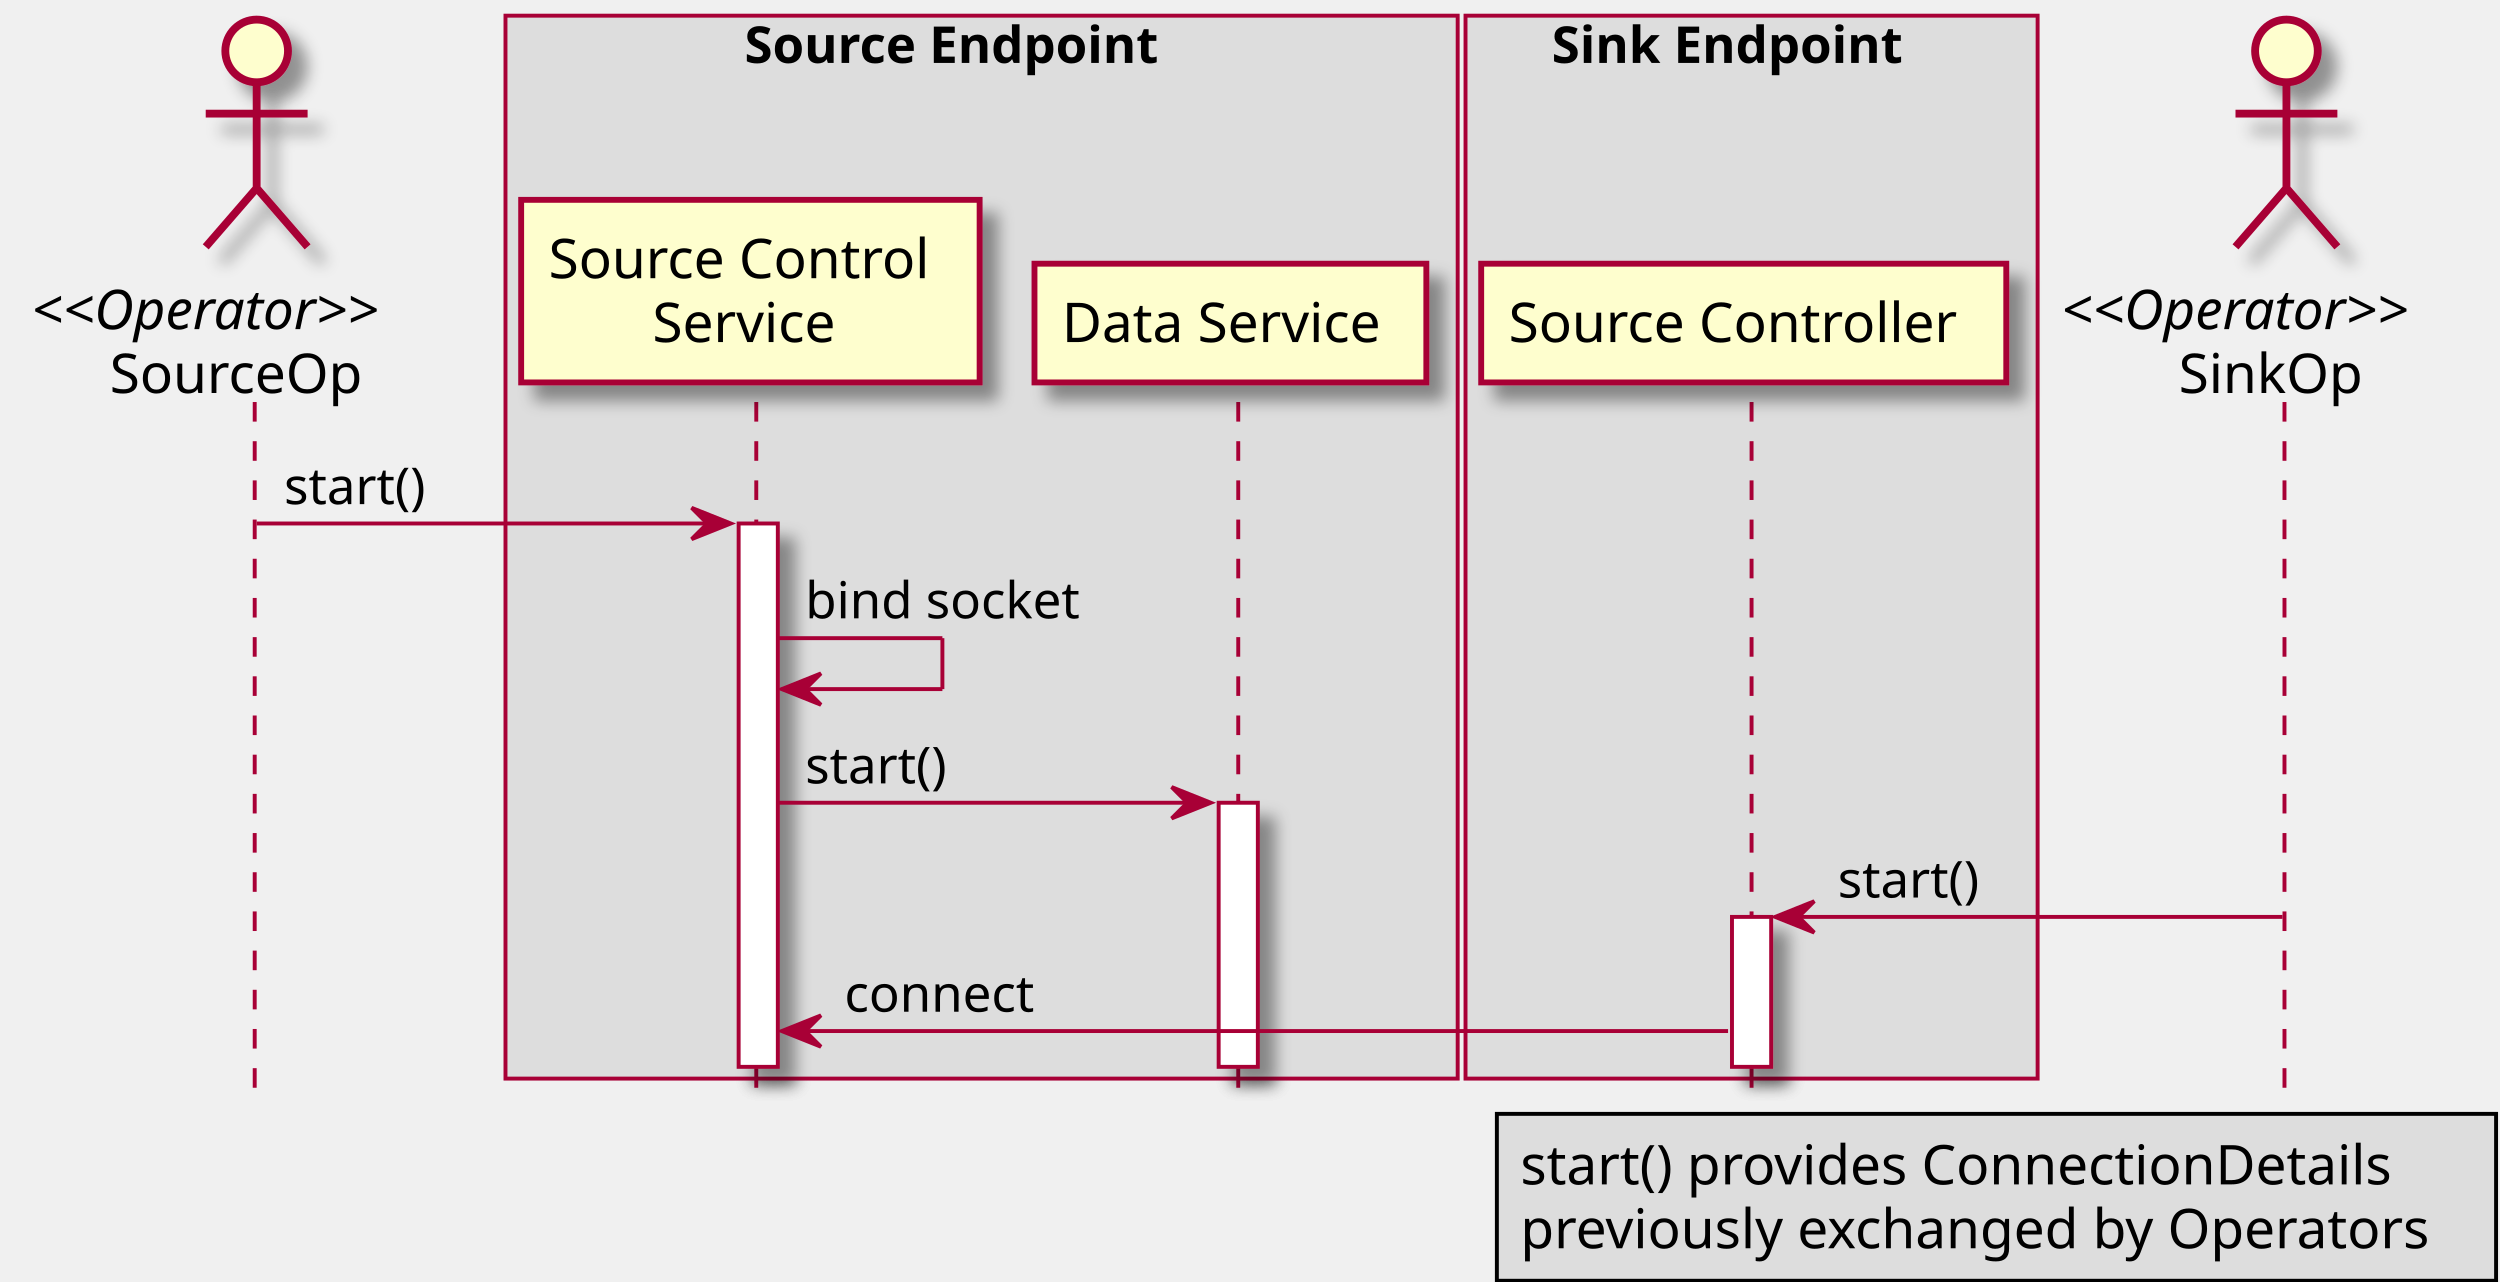
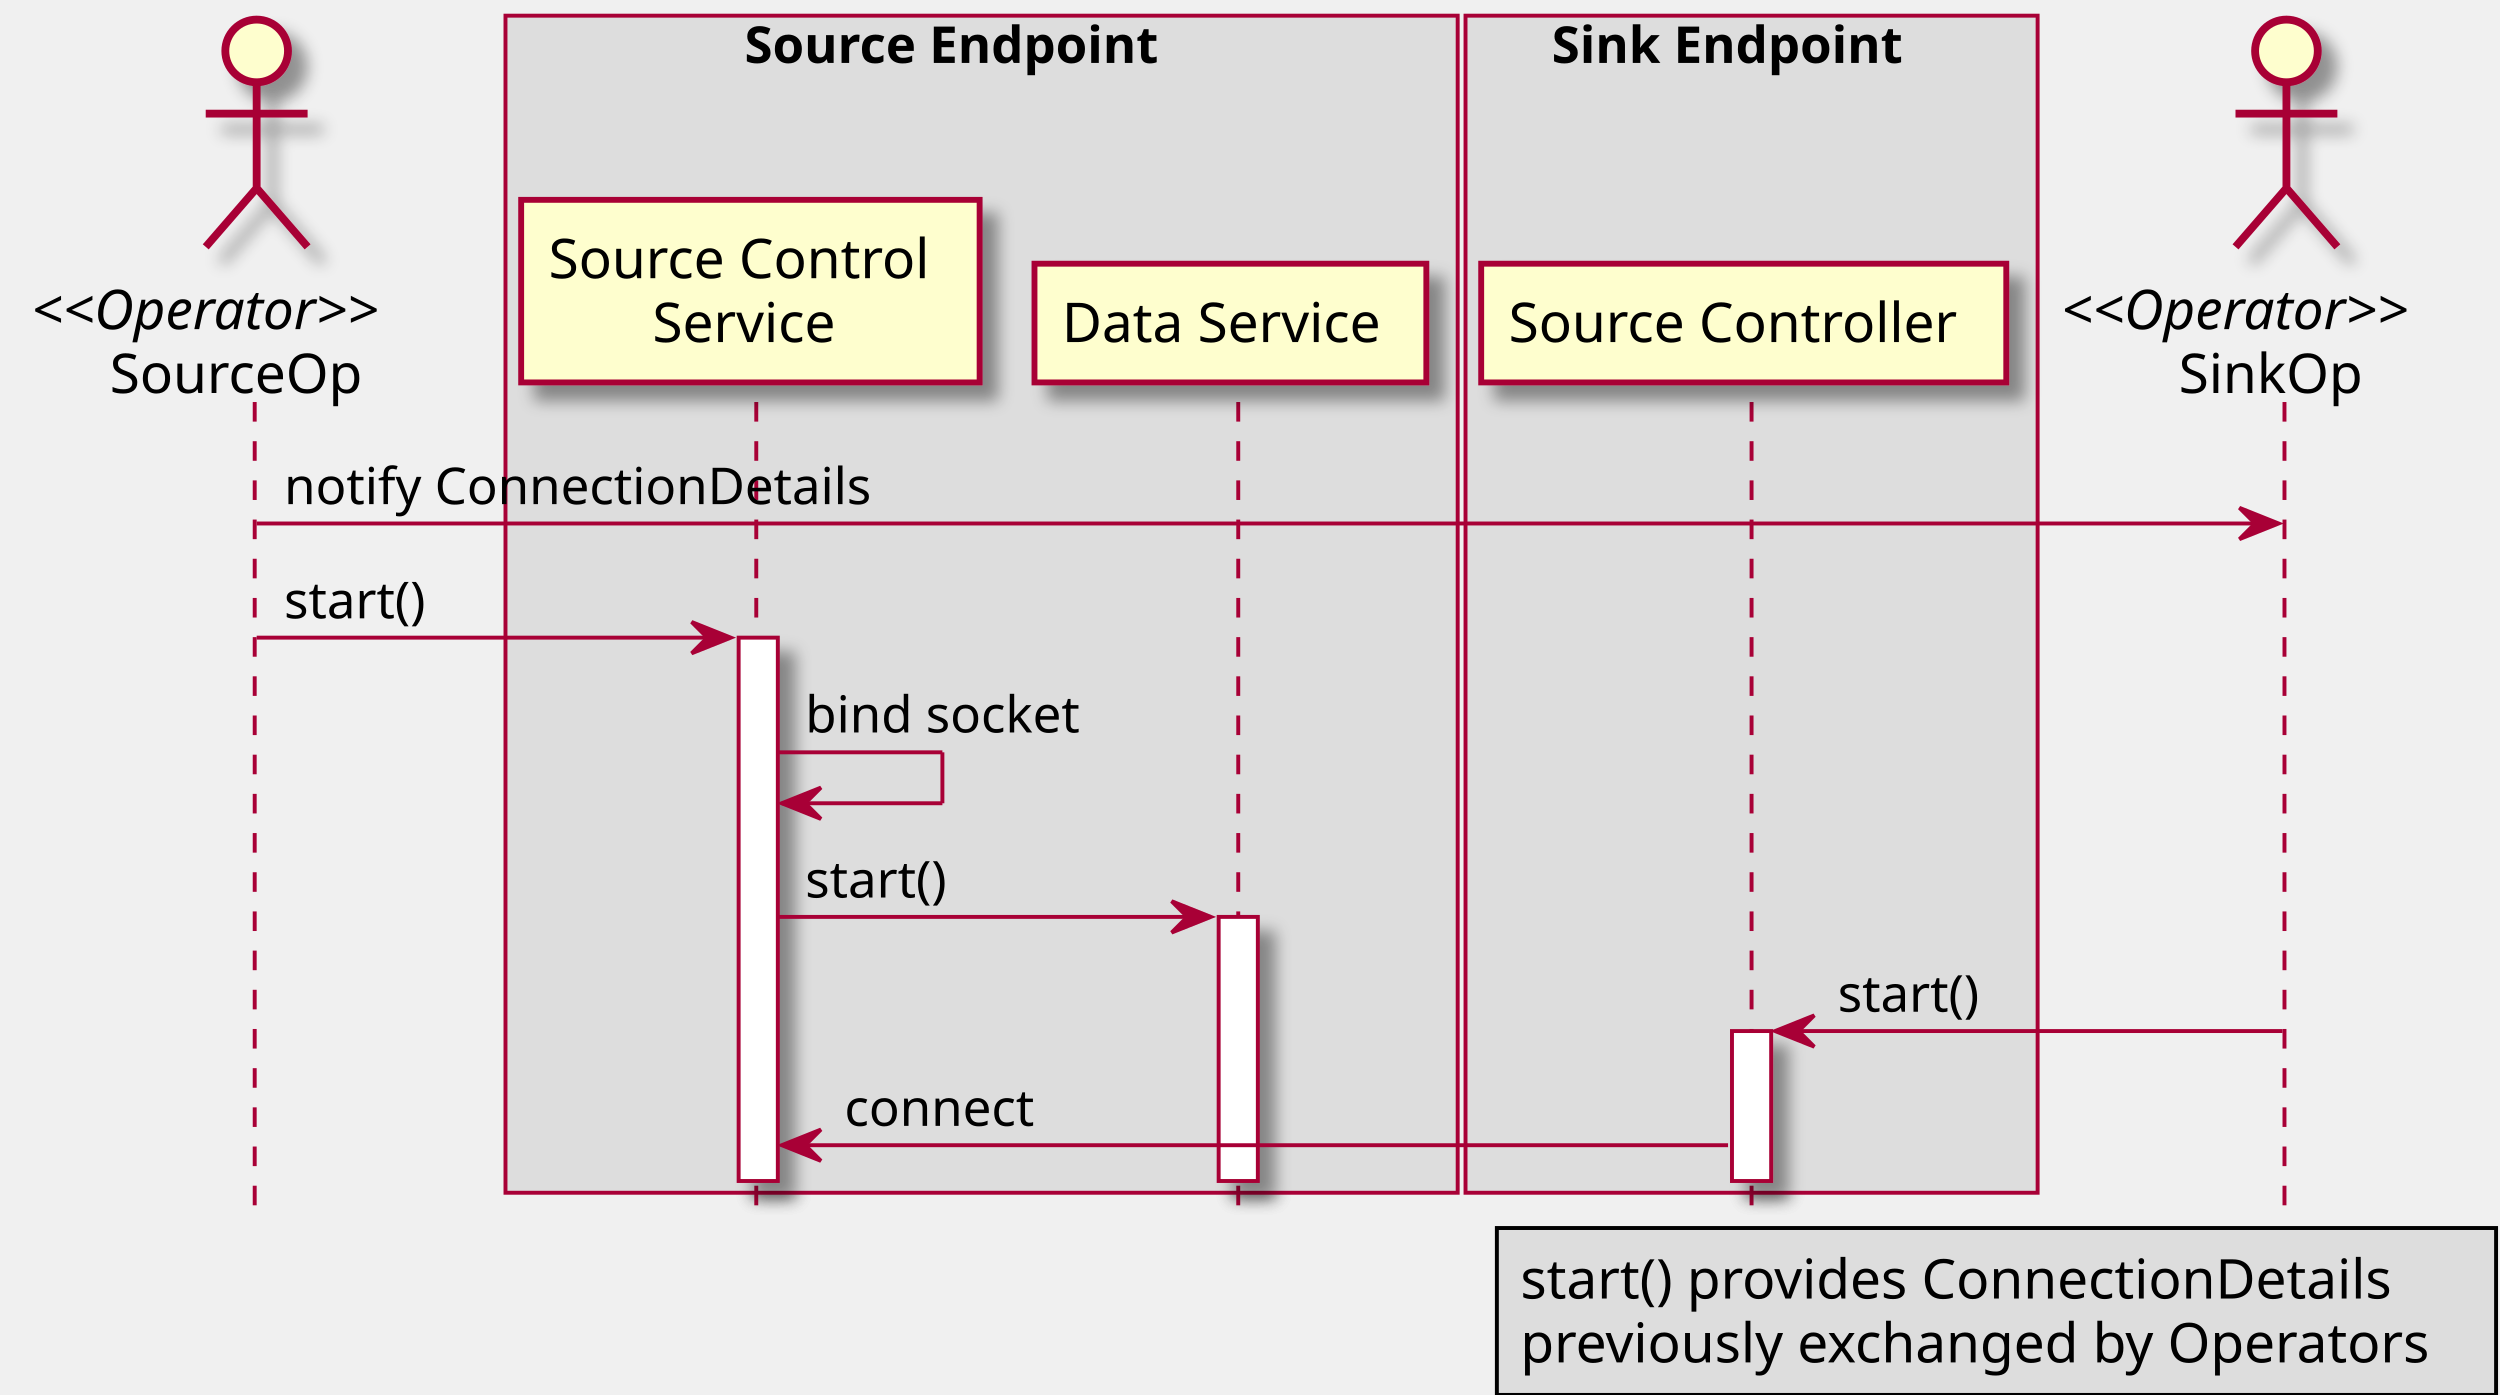
- <svg xmlns="http://www.w3.org/2000/svg" height="327pt" style="width:638px;height:327px;" version="1.1" viewBox="0 0 638 327" width="638pt">
+ <svg xmlns="http://www.w3.org/2000/svg" height="356pt" style="width:638px;height:356px;" version="1.1" viewBox="0 0 638 356" width="638pt">
  <defs>
    <filter height="300%" id="f1" width="300%" x="-1" y="-1">
      <feGaussianBlur result="blurOut" stdDeviation="2.0" />
      <feColorMatrix in="blurOut" result="blurOut2" type="matrix" values="0 0 0 0 0 0 0 0 0 0 0 0 0 0 0 0 0 0 .4 0" />
      <feOffset dx="4.0" dy="4.0" in="blurOut2" result="blurOut3" />
      <feBlend in="SourceGraphic" in2="blurOut3" mode="normal" />
    </filter>
  </defs>
  <g>
-     <rect fill="#FFFFFF" filter="url(#f1)" height="138.664" style="stroke: #A80036; stroke-width: 1.0;" width="10" x="188.5" y="133.594" />
-     <rect fill="#FFFFFF" filter="url(#f1)" height="67.398" style="stroke: #A80036; stroke-width: 1.0;" width="10" x="311" y="204.859" />
-     <rect fill="#FFFFFF" filter="url(#f1)" height="38.266" style="stroke: #A80036; stroke-width: 1.0;" width="10" x="442" y="233.992" />
-     <rect fill="#DDDDDD" height="271.258" style="stroke: #A80036; stroke-width: 1.0;" width="243" x="129" y="4" />
+     <rect fill="#FFFFFF" filter="url(#f1)" height="138.664" style="stroke: #A80036; stroke-width: 1.0;" width="10" x="188.5" y="162.727" />
+     <rect fill="#FFFFFF" filter="url(#f1)" height="67.398" style="stroke: #A80036; stroke-width: 1.0;" width="10" x="311" y="233.992" />
+     <rect fill="#FFFFFF" filter="url(#f1)" height="38.266" style="stroke: #A80036; stroke-width: 1.0;" width="10" x="442" y="263.125" />
+     <rect fill="#DDDDDD" height="300.391" style="stroke: #A80036; stroke-width: 1.0;" width="243" x="129" y="4" />
    <text fill="#000000" font-family="sans-serif" font-size="13" font-weight="bold" lengthAdjust="spacingAndGlyphs" textLength="121" x="190" y="16.067">Source Endpoint</text>
-     <rect fill="#DDDDDD" height="271.258" style="stroke: #A80036; stroke-width: 1.0;" width="146" x="374" y="4" />
+     <rect fill="#DDDDDD" height="300.391" style="stroke: #A80036; stroke-width: 1.0;" width="146" x="374" y="4" />
    <text fill="#000000" font-family="sans-serif" font-size="13" font-weight="bold" lengthAdjust="spacingAndGlyphs" textLength="102" x="396" y="16.067">Sink Endpoint</text>
-     <line style="stroke: #A80036; stroke-width: 1.0; stroke-dasharray: 5.0,5.0;" x1="65" x2="65" y1="102.594" y2="281.258" />
-     <line style="stroke: #A80036; stroke-width: 1.0; stroke-dasharray: 5.0,5.0;" x1="193" x2="193" y1="102.594" y2="281.258" />
-     <line style="stroke: #A80036; stroke-width: 1.0; stroke-dasharray: 5.0,5.0;" x1="316" x2="316" y1="102.594" y2="281.258" />
-     <line style="stroke: #A80036; stroke-width: 1.0; stroke-dasharray: 5.0,5.0;" x1="447" x2="447" y1="102.594" y2="281.258" />
-     <line style="stroke: #A80036; stroke-width: 1.0; stroke-dasharray: 5.0,5.0;" x1="583" x2="583" y1="102.594" y2="281.258" />
+     <line style="stroke: #A80036; stroke-width: 1.0; stroke-dasharray: 5.0,5.0;" x1="65" x2="65" y1="102.594" y2="310.391" />
+     <line style="stroke: #A80036; stroke-width: 1.0; stroke-dasharray: 5.0,5.0;" x1="193" x2="193" y1="102.594" y2="310.391" />
+     <line style="stroke: #A80036; stroke-width: 1.0; stroke-dasharray: 5.0,5.0;" x1="316" x2="316" y1="102.594" y2="310.391" />
+     <line style="stroke: #A80036; stroke-width: 1.0; stroke-dasharray: 5.0,5.0;" x1="447" x2="447" y1="102.594" y2="310.391" />
+     <line style="stroke: #A80036; stroke-width: 1.0; stroke-dasharray: 5.0,5.0;" x1="583" x2="583" y1="102.594" y2="310.391" />
    <text fill="#000000" font-family="sans-serif" font-size="14" font-style="italic" lengthAdjust="spacingAndGlyphs" textLength="109" x="8" y="84">&lt;&lt;Operator&gt;&gt;</text>
    <text fill="#000000" font-family="sans-serif" font-size="14" lengthAdjust="spacingAndGlyphs" textLength="69" x="28" y="100.297">SourceOp</text>
    <ellipse cx="65.5" cy="13" fill="#FEFECE" filter="url(#f1)" rx="8" ry="8" style="stroke: #A80036; stroke-width: 2.0;" />
    <path d="M65.5,21 L65.5,48 M52.5,29 L78.5,29 M65.5,48 L52.5,63 M65.5,48 L78.5,63 " fill="#FEFECE" filter="url(#f1)" style="stroke: #A80036; stroke-width: 2.0;" />
    <rect fill="#FEFECE" filter="url(#f1)" height="46.594" style="stroke: #A80036; stroke-width: 1.5;" width="117" x="133" y="51" />
    <text fill="#000000" font-family="sans-serif" font-size="14" lengthAdjust="spacingAndGlyphs" textLength="103" x="140" y="70.995">Source Control</text>
    <text fill="#000000" font-family="sans-serif" font-size="14" lengthAdjust="spacingAndGlyphs" textLength="50" x="166.5" y="87.292">Service</text>
    <rect fill="#FEFECE" filter="url(#f1)" height="30.297" style="stroke: #A80036; stroke-width: 1.5;" width="100" x="264" y="67.297" />
    <text fill="#000000" font-family="sans-serif" font-size="14" lengthAdjust="spacingAndGlyphs" textLength="86" x="271" y="87.292">Data Service</text>
    <rect fill="#FEFECE" filter="url(#f1)" height="30.297" style="stroke: #A80036; stroke-width: 1.5;" width="134" x="378" y="67.297" />
    <text fill="#000000" font-family="sans-serif" font-size="14" lengthAdjust="spacingAndGlyphs" textLength="120" x="385" y="87.292">Source Controller</text>
    <text fill="#000000" font-family="sans-serif" font-size="14" font-style="italic" lengthAdjust="spacingAndGlyphs" textLength="109" x="526" y="84">&lt;&lt;Operator&gt;&gt;</text>
    <text fill="#000000" font-family="sans-serif" font-size="14" lengthAdjust="spacingAndGlyphs" textLength="49" x="556" y="100.297">SinkOp</text>
    <ellipse cx="583.5" cy="13" fill="#FEFECE" filter="url(#f1)" rx="8" ry="8" style="stroke: #A80036; stroke-width: 2.0;" />
    <path d="M583.5,21 L583.5,48 M570.5,29 L596.5,29 M583.5,48 L570.5,63 M583.5,48 L596.5,63 " fill="#FEFECE" filter="url(#f1)" style="stroke: #A80036; stroke-width: 2.0;" />
-     <rect fill="#FFFFFF" filter="url(#f1)" height="138.664" style="stroke: #A80036; stroke-width: 1.0;" width="10" x="188.5" y="133.594" />
-     <rect fill="#FFFFFF" filter="url(#f1)" height="67.398" style="stroke: #A80036; stroke-width: 1.0;" width="10" x="311" y="204.859" />
-     <rect fill="#FFFFFF" filter="url(#f1)" height="38.266" style="stroke: #A80036; stroke-width: 1.0;" width="10" x="442" y="233.992" />
-     <polygon fill="#A80036" points="176.5,129.594,186.5,133.594,176.5,137.594,180.5,133.594" style="stroke: #A80036; stroke-width: 1.0;" />
-     <line style="stroke: #A80036; stroke-width: 1.0;" x1="65.5" x2="182.5" y1="133.594" y2="133.594" />
-     <text fill="#000000" font-family="sans-serif" font-size="13" lengthAdjust="spacingAndGlyphs" textLength="40" x="72.5" y="128.661">start()</text>
-     <line style="stroke: #A80036; stroke-width: 1.0;" x1="198.5" x2="240.5" y1="162.859" y2="162.859" />
-     <line style="stroke: #A80036; stroke-width: 1.0;" x1="240.5" x2="240.5" y1="162.859" y2="175.859" />
-     <line style="stroke: #A80036; stroke-width: 1.0;" x1="199.5" x2="240.5" y1="175.859" y2="175.859" />
-     <polygon fill="#A80036" points="209.5,171.859,199.5,175.859,209.5,179.859,205.5,175.859" style="stroke: #A80036; stroke-width: 1.0;" />
-     <text fill="#000000" font-family="sans-serif" font-size="13" lengthAdjust="spacingAndGlyphs" textLength="73" x="205.5" y="157.793">bind socket</text>
-     <polygon fill="#A80036" points="299,200.859,309,204.859,299,208.859,303,204.859" style="stroke: #A80036; stroke-width: 1.0;" />
-     <line style="stroke: #A80036; stroke-width: 1.0;" x1="198.5" x2="305" y1="204.859" y2="204.859" />
-     <text fill="#000000" font-family="sans-serif" font-size="13" lengthAdjust="spacingAndGlyphs" textLength="40" x="205.5" y="199.926">start()</text>
-     <polygon fill="#A80036" points="463,229.992,453,233.992,463,237.992,459,233.992" style="stroke: #A80036; stroke-width: 1.0;" />
-     <line style="stroke: #A80036; stroke-width: 1.0;" x1="457" x2="582.5" y1="233.992" y2="233.992" />
-     <text fill="#000000" font-family="sans-serif" font-size="13" lengthAdjust="spacingAndGlyphs" textLength="40" x="469" y="229.059">start()</text>
-     <polygon fill="#A80036" points="209.5,259.125,199.5,263.125,209.5,267.125,205.5,263.125" style="stroke: #A80036; stroke-width: 1.0;" />
-     <line style="stroke: #A80036; stroke-width: 1.0;" x1="203.5" x2="441" y1="263.125" y2="263.125" />
-     <text fill="#000000" font-family="sans-serif" font-size="13" lengthAdjust="spacingAndGlyphs" textLength="51" x="215.5" y="258.192">connect</text>
-     <polygon fill="#DDDDDD" points="382,284.258,382,326.852,637,326.852,637,284.258,382,284.258" style="stroke: #000000; stroke-width: 1.0;" />
-     <text fill="#000000" font-family="sans-serif" font-size="14" lengthAdjust="spacingAndGlyphs" textLength="235" x="388" y="302.253">start() provides ConnectionDetails</text>
-     <text fill="#000000" font-family="sans-serif" font-size="14" lengthAdjust="spacingAndGlyphs" textLength="243" x="388" y="318.55">previously exchanged by Operators</text>
+     <rect fill="#FFFFFF" filter="url(#f1)" height="138.664" style="stroke: #A80036; stroke-width: 1.0;" width="10" x="188.5" y="162.727" />
+     <rect fill="#FFFFFF" filter="url(#f1)" height="67.398" style="stroke: #A80036; stroke-width: 1.0;" width="10" x="311" y="233.992" />
+     <rect fill="#FFFFFF" filter="url(#f1)" height="38.266" style="stroke: #A80036; stroke-width: 1.0;" width="10" x="442" y="263.125" />
+     <polygon fill="#A80036" points="571.5,129.594,581.5,133.594,571.5,137.594,575.5,133.594" style="stroke: #A80036; stroke-width: 1.0;" />
+     <line style="stroke: #A80036; stroke-width: 1.0;" x1="65.5" x2="577.5" y1="133.594" y2="133.594" />
+     <text fill="#000000" font-family="sans-serif" font-size="13" lengthAdjust="spacingAndGlyphs" textLength="155" x="72.5" y="128.661">notify ConnectionDetails</text>
+     <polygon fill="#A80036" points="176.5,158.727,186.5,162.727,176.5,166.727,180.5,162.727" style="stroke: #A80036; stroke-width: 1.0;" />
+     <line style="stroke: #A80036; stroke-width: 1.0;" x1="65.5" x2="182.5" y1="162.727" y2="162.727" />
+     <text fill="#000000" font-family="sans-serif" font-size="13" lengthAdjust="spacingAndGlyphs" textLength="40" x="72.5" y="157.793">start()</text>
+     <line style="stroke: #A80036; stroke-width: 1.0;" x1="198.5" x2="240.5" y1="191.992" y2="191.992" />
+     <line style="stroke: #A80036; stroke-width: 1.0;" x1="240.5" x2="240.5" y1="191.992" y2="204.992" />
+     <line style="stroke: #A80036; stroke-width: 1.0;" x1="199.5" x2="240.5" y1="204.992" y2="204.992" />
+     <polygon fill="#A80036" points="209.5,200.992,199.5,204.992,209.5,208.992,205.5,204.992" style="stroke: #A80036; stroke-width: 1.0;" />
+     <text fill="#000000" font-family="sans-serif" font-size="13" lengthAdjust="spacingAndGlyphs" textLength="73" x="205.5" y="186.926">bind socket</text>
+     <polygon fill="#A80036" points="299,229.992,309,233.992,299,237.992,303,233.992" style="stroke: #A80036; stroke-width: 1.0;" />
+     <line style="stroke: #A80036; stroke-width: 1.0;" x1="198.5" x2="305" y1="233.992" y2="233.992" />
+     <text fill="#000000" font-family="sans-serif" font-size="13" lengthAdjust="spacingAndGlyphs" textLength="40" x="205.5" y="229.059">start()</text>
+     <polygon fill="#A80036" points="463,259.125,453,263.125,463,267.125,459,263.125" style="stroke: #A80036; stroke-width: 1.0;" />
+     <line style="stroke: #A80036; stroke-width: 1.0;" x1="457" x2="582.5" y1="263.125" y2="263.125" />
+     <text fill="#000000" font-family="sans-serif" font-size="13" lengthAdjust="spacingAndGlyphs" textLength="40" x="469" y="258.192">start()</text>
+     <polygon fill="#A80036" points="209.5,288.258,199.5,292.258,209.5,296.258,205.5,292.258" style="stroke: #A80036; stroke-width: 1.0;" />
+     <line style="stroke: #A80036; stroke-width: 1.0;" x1="203.5" x2="441" y1="292.258" y2="292.258" />
+     <text fill="#000000" font-family="sans-serif" font-size="13" lengthAdjust="spacingAndGlyphs" textLength="51" x="215.5" y="287.325">connect</text>
+     <polygon fill="#DDDDDD" points="382,313.391,382,355.984,637,355.984,637,313.391,382,313.391" style="stroke: #000000; stroke-width: 1.0;" />
+     <text fill="#000000" font-family="sans-serif" font-size="14" lengthAdjust="spacingAndGlyphs" textLength="235" x="388" y="331.386">start() provides ConnectionDetails</text>
+     <text fill="#000000" font-family="sans-serif" font-size="14" lengthAdjust="spacingAndGlyphs" textLength="243" x="388" y="347.683">previously exchanged by Operators</text>
  </g>
</svg>
